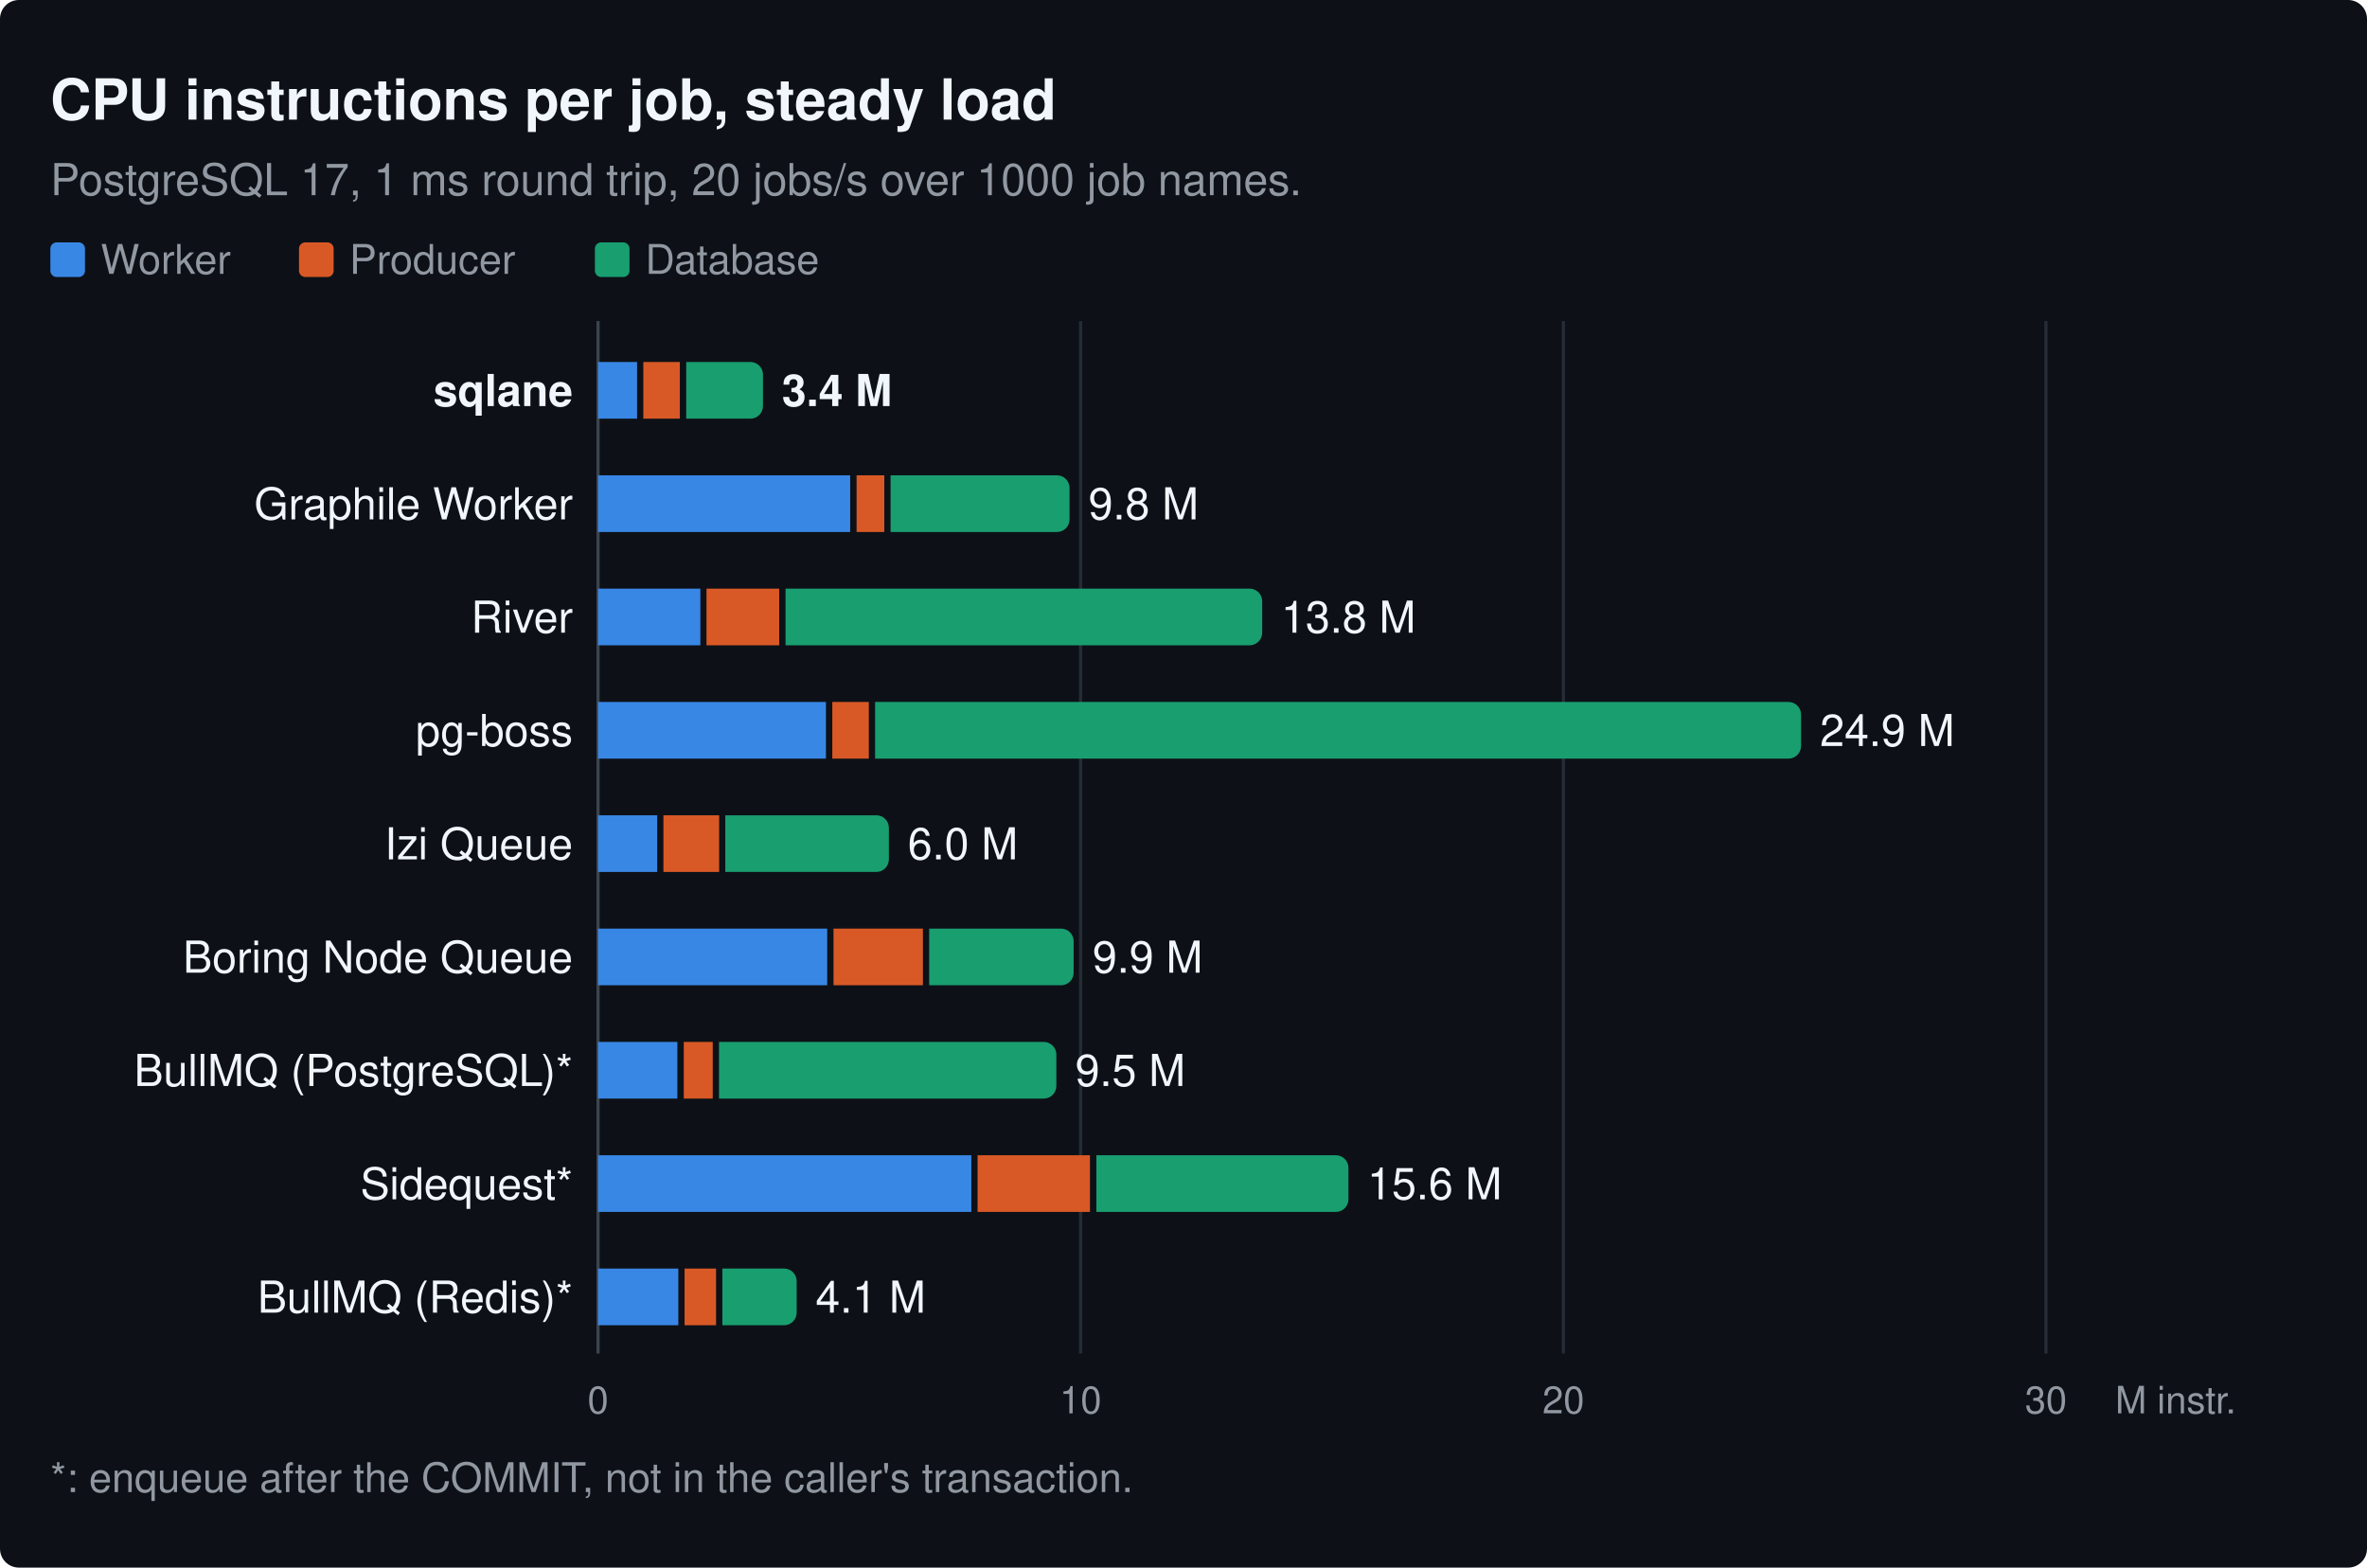
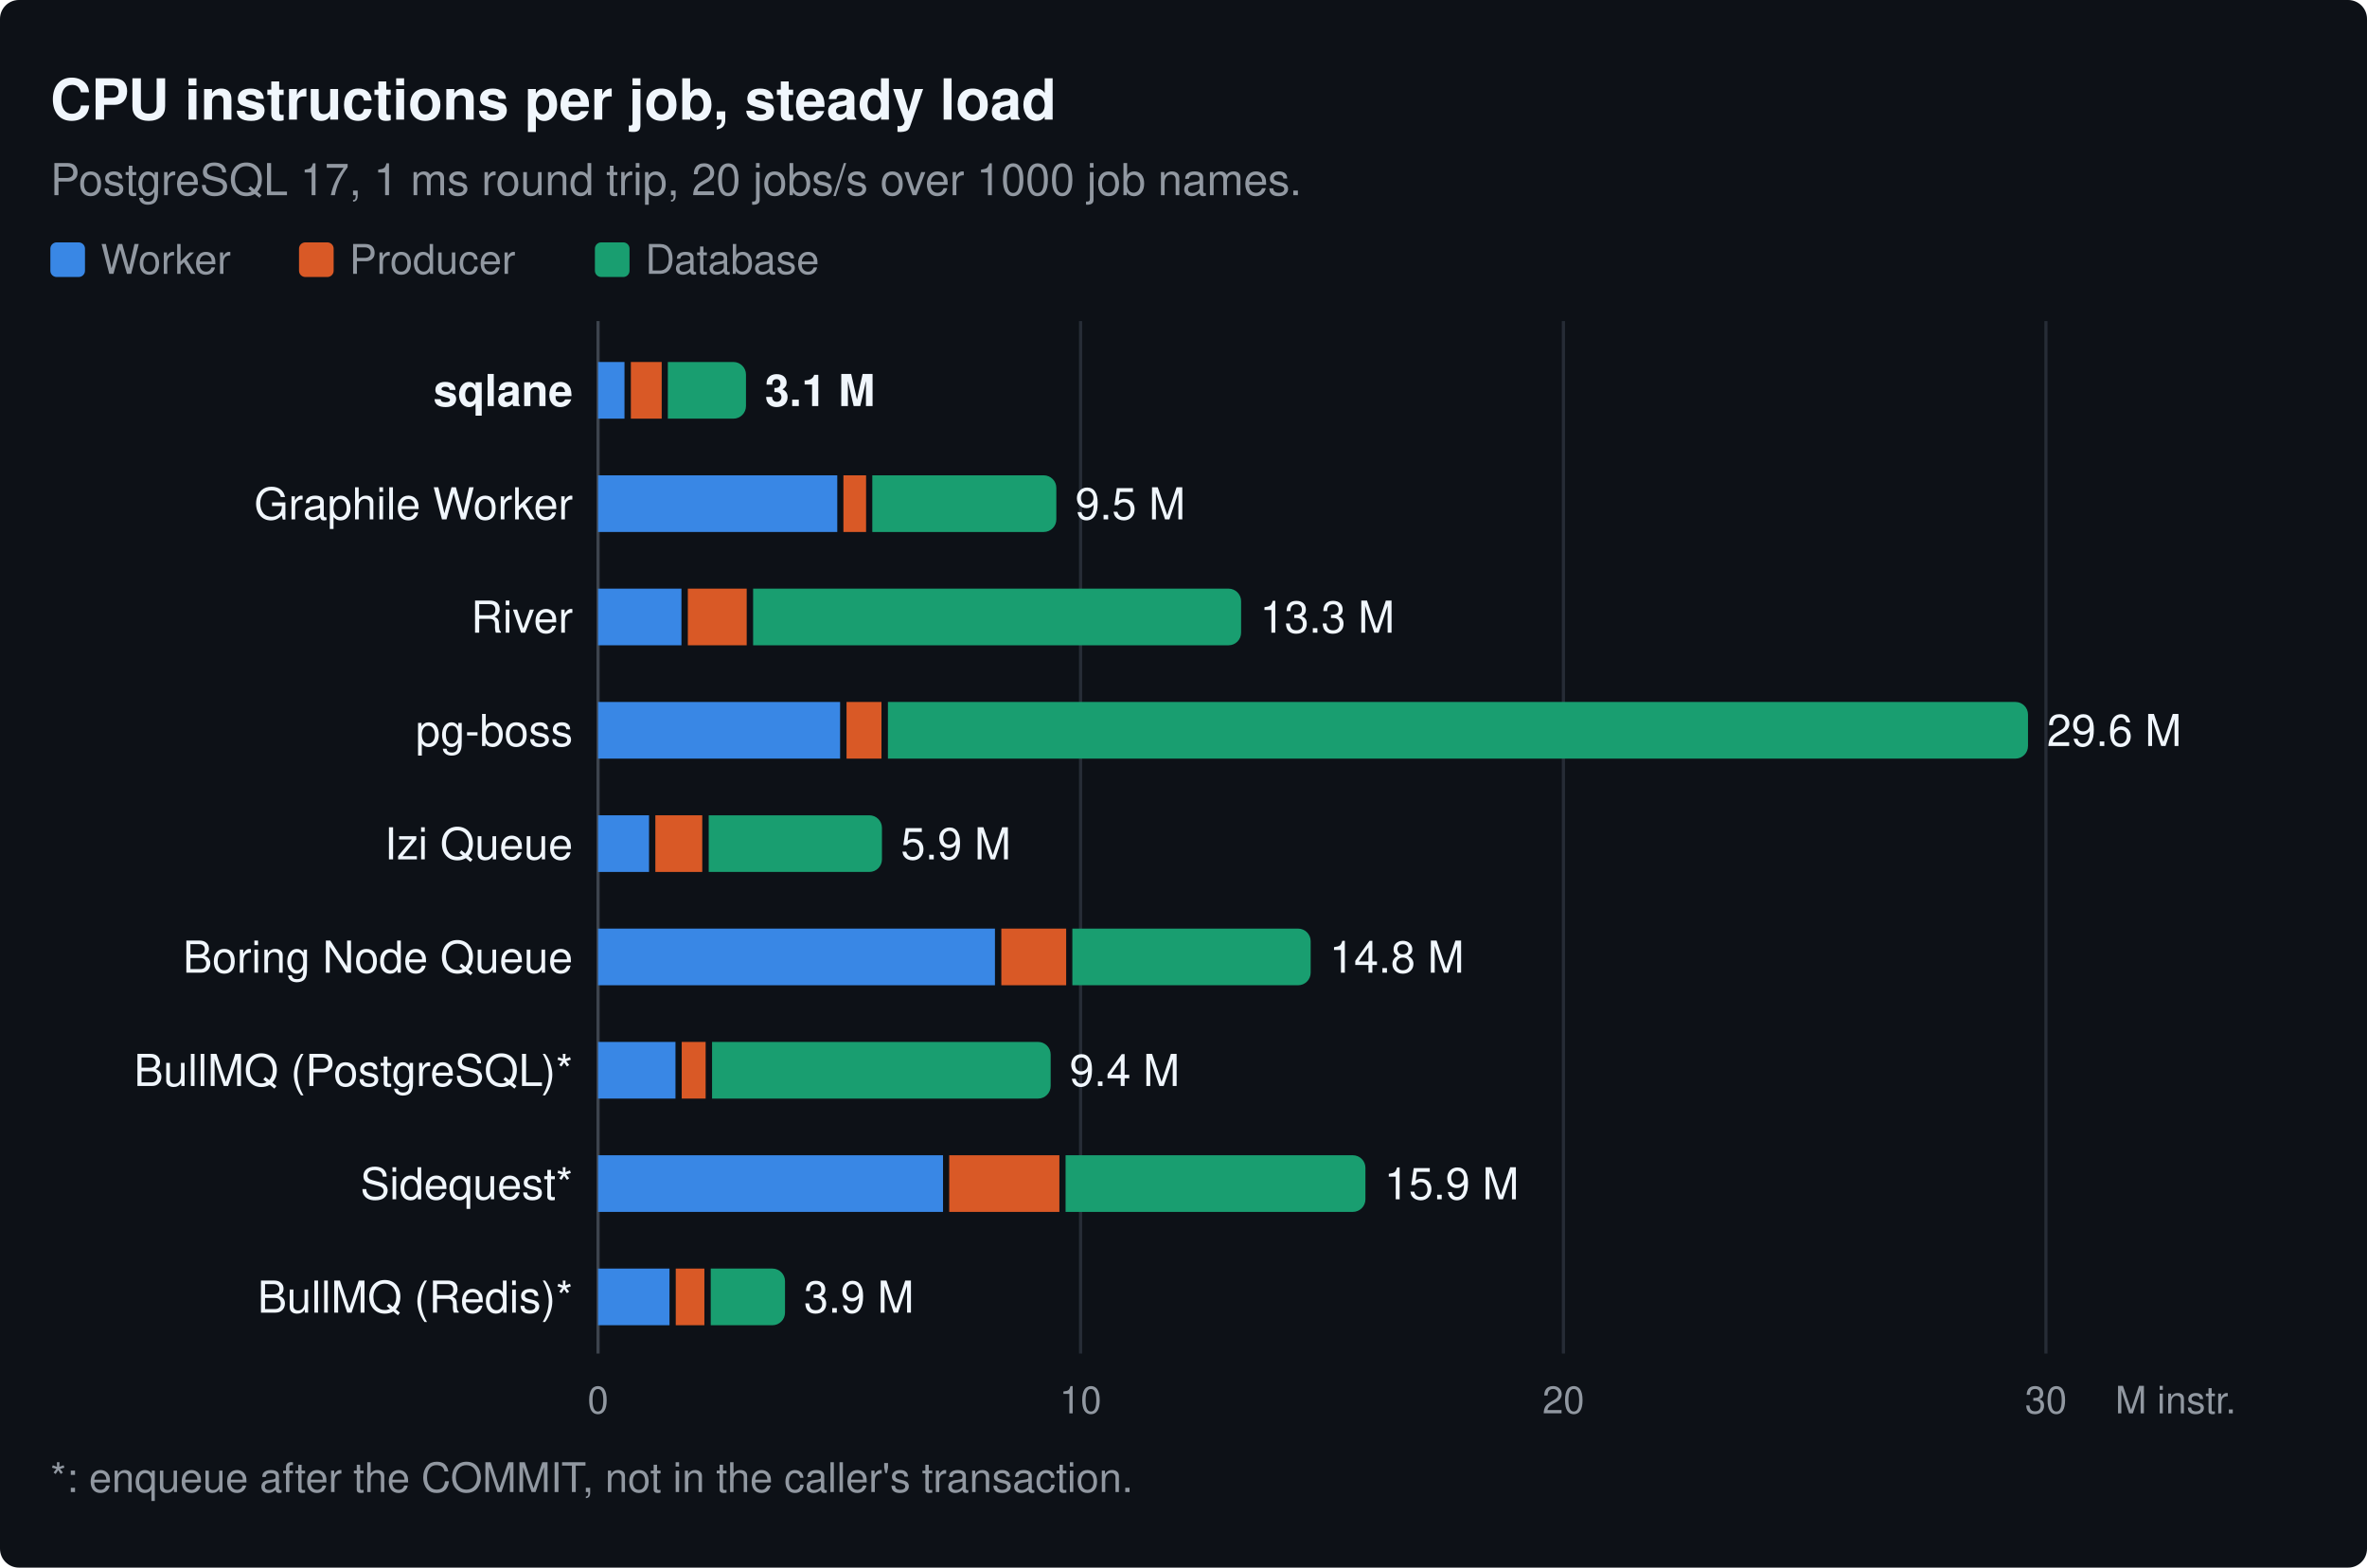
<svg xmlns="http://www.w3.org/2000/svg" width="752" height="498" viewBox="0 0 752 498" font-family="-apple-system, BlinkMacSystemFont, 'Segoe UI', Helvetica, Arial, sans-serif" role="img" aria-label="CPU instructions per job, steady load">
  <rect width="752" height="498" rx="6" fill="#0d1117" />
  <g transform="translate(16 16)">
    <text x="0" y="22" font-size="18" font-weight="600" fill="#f0f6fc">CPU instructions per job, steady load</text>
    <text x="0" y="46" font-size="14" fill="#9198a1">PostgreSQL 17, 1 ms round trip, 20 jobs/s over 1000 job names.</text>
    <rect x="0" y="61" width="11" height="11" rx="2" fill="#3987e5" />
    <text x="16" y="71" font-size="13" fill="#9198a1">Worker</text>
    <rect x="79" y="61" width="11" height="11" rx="2" fill="#d95926" />
    <text x="95" y="71" font-size="13" fill="#9198a1">Producer</text>
    <rect x="173" y="61" width="11" height="11" rx="2" fill="#199e70" />
    <text x="189" y="71" font-size="13" fill="#9198a1">Database</text>
    <line x1="174.0" y1="86" x2="174.0" y2="414" stroke="#3d444d" />
    <text x="174.0" y="433" font-size="12" fill="#9198a1" text-anchor="middle">0</text>
    <line x1="327.3" y1="86" x2="327.3" y2="414" stroke="#262c36" />
    <text x="327.3" y="433" font-size="12" fill="#9198a1" text-anchor="middle">10</text>
    <line x1="480.7" y1="86" x2="480.7" y2="414" stroke="#262c36" />
    <text x="480.7" y="433" font-size="12" fill="#9198a1" text-anchor="middle">20</text>
    <line x1="634.0" y1="86" x2="634.0" y2="414" stroke="#262c36" />
    <text x="634.0" y="433" font-size="12" fill="#9198a1" text-anchor="middle">30</text>
    <text x="656" y="433" font-size="12" fill="#9198a1">M instr.</text>
    <text x="0" y="458" font-size="13" fill="#9198a1">*: enqueue after the COMMIT, not in the caller's transaction.</text>
    <text x="166" y="113" font-size="14" fill="#f0f6fc" text-anchor="end" font-weight="600">sqlane</text>
-     <rect x="174" y="99" width="12.4" height="18" fill="#3987e5" />
-     <rect x="188.387" y="99" width="11.6" height="18" fill="#d95926" />
-     <path d="M202.015,99H222.4A4,4 0 0 1 226.4,103V113A4,4 0 0 1 222.4,117H202.015Z" fill="#199e70" />
-     <text x="232.4" y="113" font-size="14" fill="#f0f6fc" font-weight="600">3.4 M</text>
+     <rect x="174" y="99" width="8.4" height="18" fill="#3987e5" />
+     <rect x="184.424" y="99" width="9.8" height="18" fill="#d95926" />
+     <path d="M196.175,99H217.0A4,4 0 0 1 221.0,103V113A4,4 0 0 1 217.0,117H196.175Z" fill="#199e70" />
+     <text x="227.0" y="113" font-size="14" fill="#f0f6fc" font-weight="600">3.1 M</text>
    <text x="166" y="149" font-size="14" fill="#f0f6fc" text-anchor="end">Graphile Worker</text>
-     <rect x="174" y="135" width="80.1" height="18" fill="#3987e5" />
-     <rect x="256.141" y="135" width="8.8" height="18" fill="#d95926" />
-     <path d="M266.94,135H319.8A4,4 0 0 1 323.8,139V149A4,4 0 0 1 319.8,153H266.94Z" fill="#199e70" />
-     <text x="329.8" y="149" font-size="14" fill="#f0f6fc">9.8 M</text>
+     <rect x="174" y="135" width="76.0" height="18" fill="#3987e5" />
+     <rect x="251.956" y="135" width="7.2" height="18" fill="#d95926" />
+     <path d="M261.129,135H315.6A4,4 0 0 1 319.6,139V149A4,4 0 0 1 315.6,153H261.129Z" fill="#199e70" />
+     <text x="325.6" y="149" font-size="14" fill="#f0f6fc">9.5 M</text>
    <text x="166" y="185" font-size="14" fill="#f0f6fc" text-anchor="end">River</text>
-     <rect x="174" y="171" width="32.5" height="18" fill="#3987e5" />
-     <rect x="208.454" y="171" width="23.1" height="18" fill="#d95926" />
-     <path d="M233.57,171H381.0A4,4 0 0 1 385.0,175V185A4,4 0 0 1 381.0,189H233.57Z" fill="#199e70" />
-     <text x="391.0" y="185" font-size="14" fill="#f0f6fc">13.8 M</text>
+     <rect x="174" y="171" width="26.5" height="18" fill="#3987e5" />
+     <rect x="202.527" y="171" width="18.7" height="18" fill="#d95926" />
+     <path d="M223.265,171H374.3A4,4 0 0 1 378.3,175V185A4,4 0 0 1 374.3,189H223.265Z" fill="#199e70" />
+     <text x="384.3" y="185" font-size="14" fill="#f0f6fc">13.3 M</text>
    <text x="166" y="221" font-size="14" fill="#f0f6fc" text-anchor="end">pg-boss</text>
-     <rect x="174" y="207" width="72.4" height="18" fill="#3987e5" />
-     <rect x="248.425" y="207" width="11.6" height="18" fill="#d95926" />
-     <path d="M262.022,207H552.2A4,4 0 0 1 556.2,211V221A4,4 0 0 1 552.2,225H262.022Z" fill="#199e70" />
-     <text x="562.2" y="221" font-size="14" fill="#f0f6fc">24.9 M</text>
+     <rect x="174" y="207" width="76.9" height="18" fill="#3987e5" />
+     <rect x="252.946" y="207" width="11.1" height="18" fill="#d95926" />
+     <path d="M266.095,207H624.3A4,4 0 0 1 628.3,211V221A4,4 0 0 1 624.3,225H266.095Z" fill="#199e70" />
+     <text x="634.3" y="221" font-size="14" fill="#f0f6fc">29.6 M</text>
    <text x="166" y="257" font-size="14" fill="#f0f6fc" text-anchor="end">Izi Queue</text>
-     <rect x="174" y="243" width="18.8" height="18" fill="#3987e5" />
-     <rect x="194.772" y="243" width="17.7" height="18" fill="#d95926" />
-     <path d="M214.424,243H262.4A4,4 0 0 1 266.4,247V257A4,4 0 0 1 262.4,261H214.424Z" fill="#199e70" />
-     <text x="272.4" y="257" font-size="14" fill="#f0f6fc">6.0 M</text>
+     <rect x="174" y="243" width="16.2" height="18" fill="#3987e5" />
+     <rect x="192.207" y="243" width="14.9" height="18" fill="#d95926" />
+     <path d="M209.157,243H260.2A4,4 0 0 1 264.2,247V257A4,4 0 0 1 260.2,261H209.157Z" fill="#199e70" />
+     <text x="270.2" y="257" font-size="14" fill="#f0f6fc">5.9 M</text>
    <text x="166" y="293" font-size="14" fill="#f0f6fc" text-anchor="end">Boring Node Queue</text>
-     <rect x="174" y="279" width="72.8" height="18" fill="#3987e5" />
-     <rect x="248.808" y="279" width="28.4" height="18" fill="#d95926" />
-     <path d="M279.199,279H321.1A4,4 0 0 1 325.1,283V293A4,4 0 0 1 321.1,297H279.199Z" fill="#199e70" />
-     <text x="331.1" y="293" font-size="14" fill="#f0f6fc">9.9 M</text>
+     <rect x="174" y="279" width="126.1" height="18" fill="#3987e5" />
+     <rect x="302.123" y="279" width="20.6" height="18" fill="#d95926" />
+     <path d="M324.688,279H396.4A4,4 0 0 1 400.4,283V293A4,4 0 0 1 396.4,297H324.688Z" fill="#199e70" />
+     <text x="406.4" y="293" font-size="14" fill="#f0f6fc">14.8 M</text>
    <text x="166" y="329" font-size="14" fill="#f0f6fc" text-anchor="end">BullMQ (PostgreSQL)*</text>
-     <rect x="174" y="315" width="25.2" height="18" fill="#3987e5" />
-     <rect x="201.235" y="315" width="9.2" height="18" fill="#d95926" />
-     <path d="M212.431,315H315.6A4,4 0 0 1 319.6,319V329A4,4 0 0 1 315.6,333H212.431Z" fill="#199e70" />
-     <text x="325.6" y="329" font-size="14" fill="#f0f6fc">9.5 M</text>
+     <rect x="174" y="315" width="24.6" height="18" fill="#3987e5" />
+     <rect x="200.584" y="315" width="7.6" height="18" fill="#d95926" />
+     <path d="M210.22,315H313.8A4,4 0 0 1 317.8,319V329A4,4 0 0 1 313.8,333H210.22Z" fill="#199e70" />
+     <text x="323.8" y="329" font-size="14" fill="#f0f6fc">9.4 M</text>
    <text x="166" y="365" font-size="14" fill="#f0f6fc" text-anchor="end">Sidequest*</text>
-     <rect x="174" y="351" width="118.6" height="18" fill="#3987e5" />
-     <rect x="294.579" y="351" width="35.7" height="18" fill="#d95926" />
-     <path d="M332.318,351H408.4A4,4 0 0 1 412.4,355V365A4,4 0 0 1 408.4,369H332.318Z" fill="#199e70" />
-     <text x="418.4" y="365" font-size="14" fill="#f0f6fc">15.6 M</text>
+     <rect x="174" y="351" width="109.6" height="18" fill="#3987e5" />
+     <rect x="285.569" y="351" width="35.0" height="18" fill="#d95926" />
+     <path d="M322.537,351H413.8A4,4 0 0 1 417.8,355V365A4,4 0 0 1 413.8,369H322.537Z" fill="#199e70" />
+     <text x="423.8" y="365" font-size="14" fill="#f0f6fc">15.9 M</text>
    <text x="166" y="401" font-size="14" fill="#f0f6fc" text-anchor="end">BullMQ (Redis)*</text>
-     <rect x="174" y="387" width="25.5" height="18" fill="#3987e5" />
-     <rect x="201.492" y="387" width="10.0" height="18" fill="#d95926" />
-     <path d="M213.503,387H233.1A4,4 0 0 1 237.1,391V401A4,4 0 0 1 233.1,405H213.503Z" fill="#199e70" />
-     <text x="243.1" y="401" font-size="14" fill="#f0f6fc">4.1 M</text>
+     <rect x="174" y="387" width="22.7" height="18" fill="#3987e5" />
+     <rect x="198.684" y="387" width="9.1" height="18" fill="#d95926" />
+     <path d="M209.805,387H229.4A4,4 0 0 1 233.4,391V401A4,4 0 0 1 229.4,405H209.805Z" fill="#199e70" />
+     <text x="239.4" y="401" font-size="14" fill="#f0f6fc">3.9 M</text>
  </g>
</svg>
